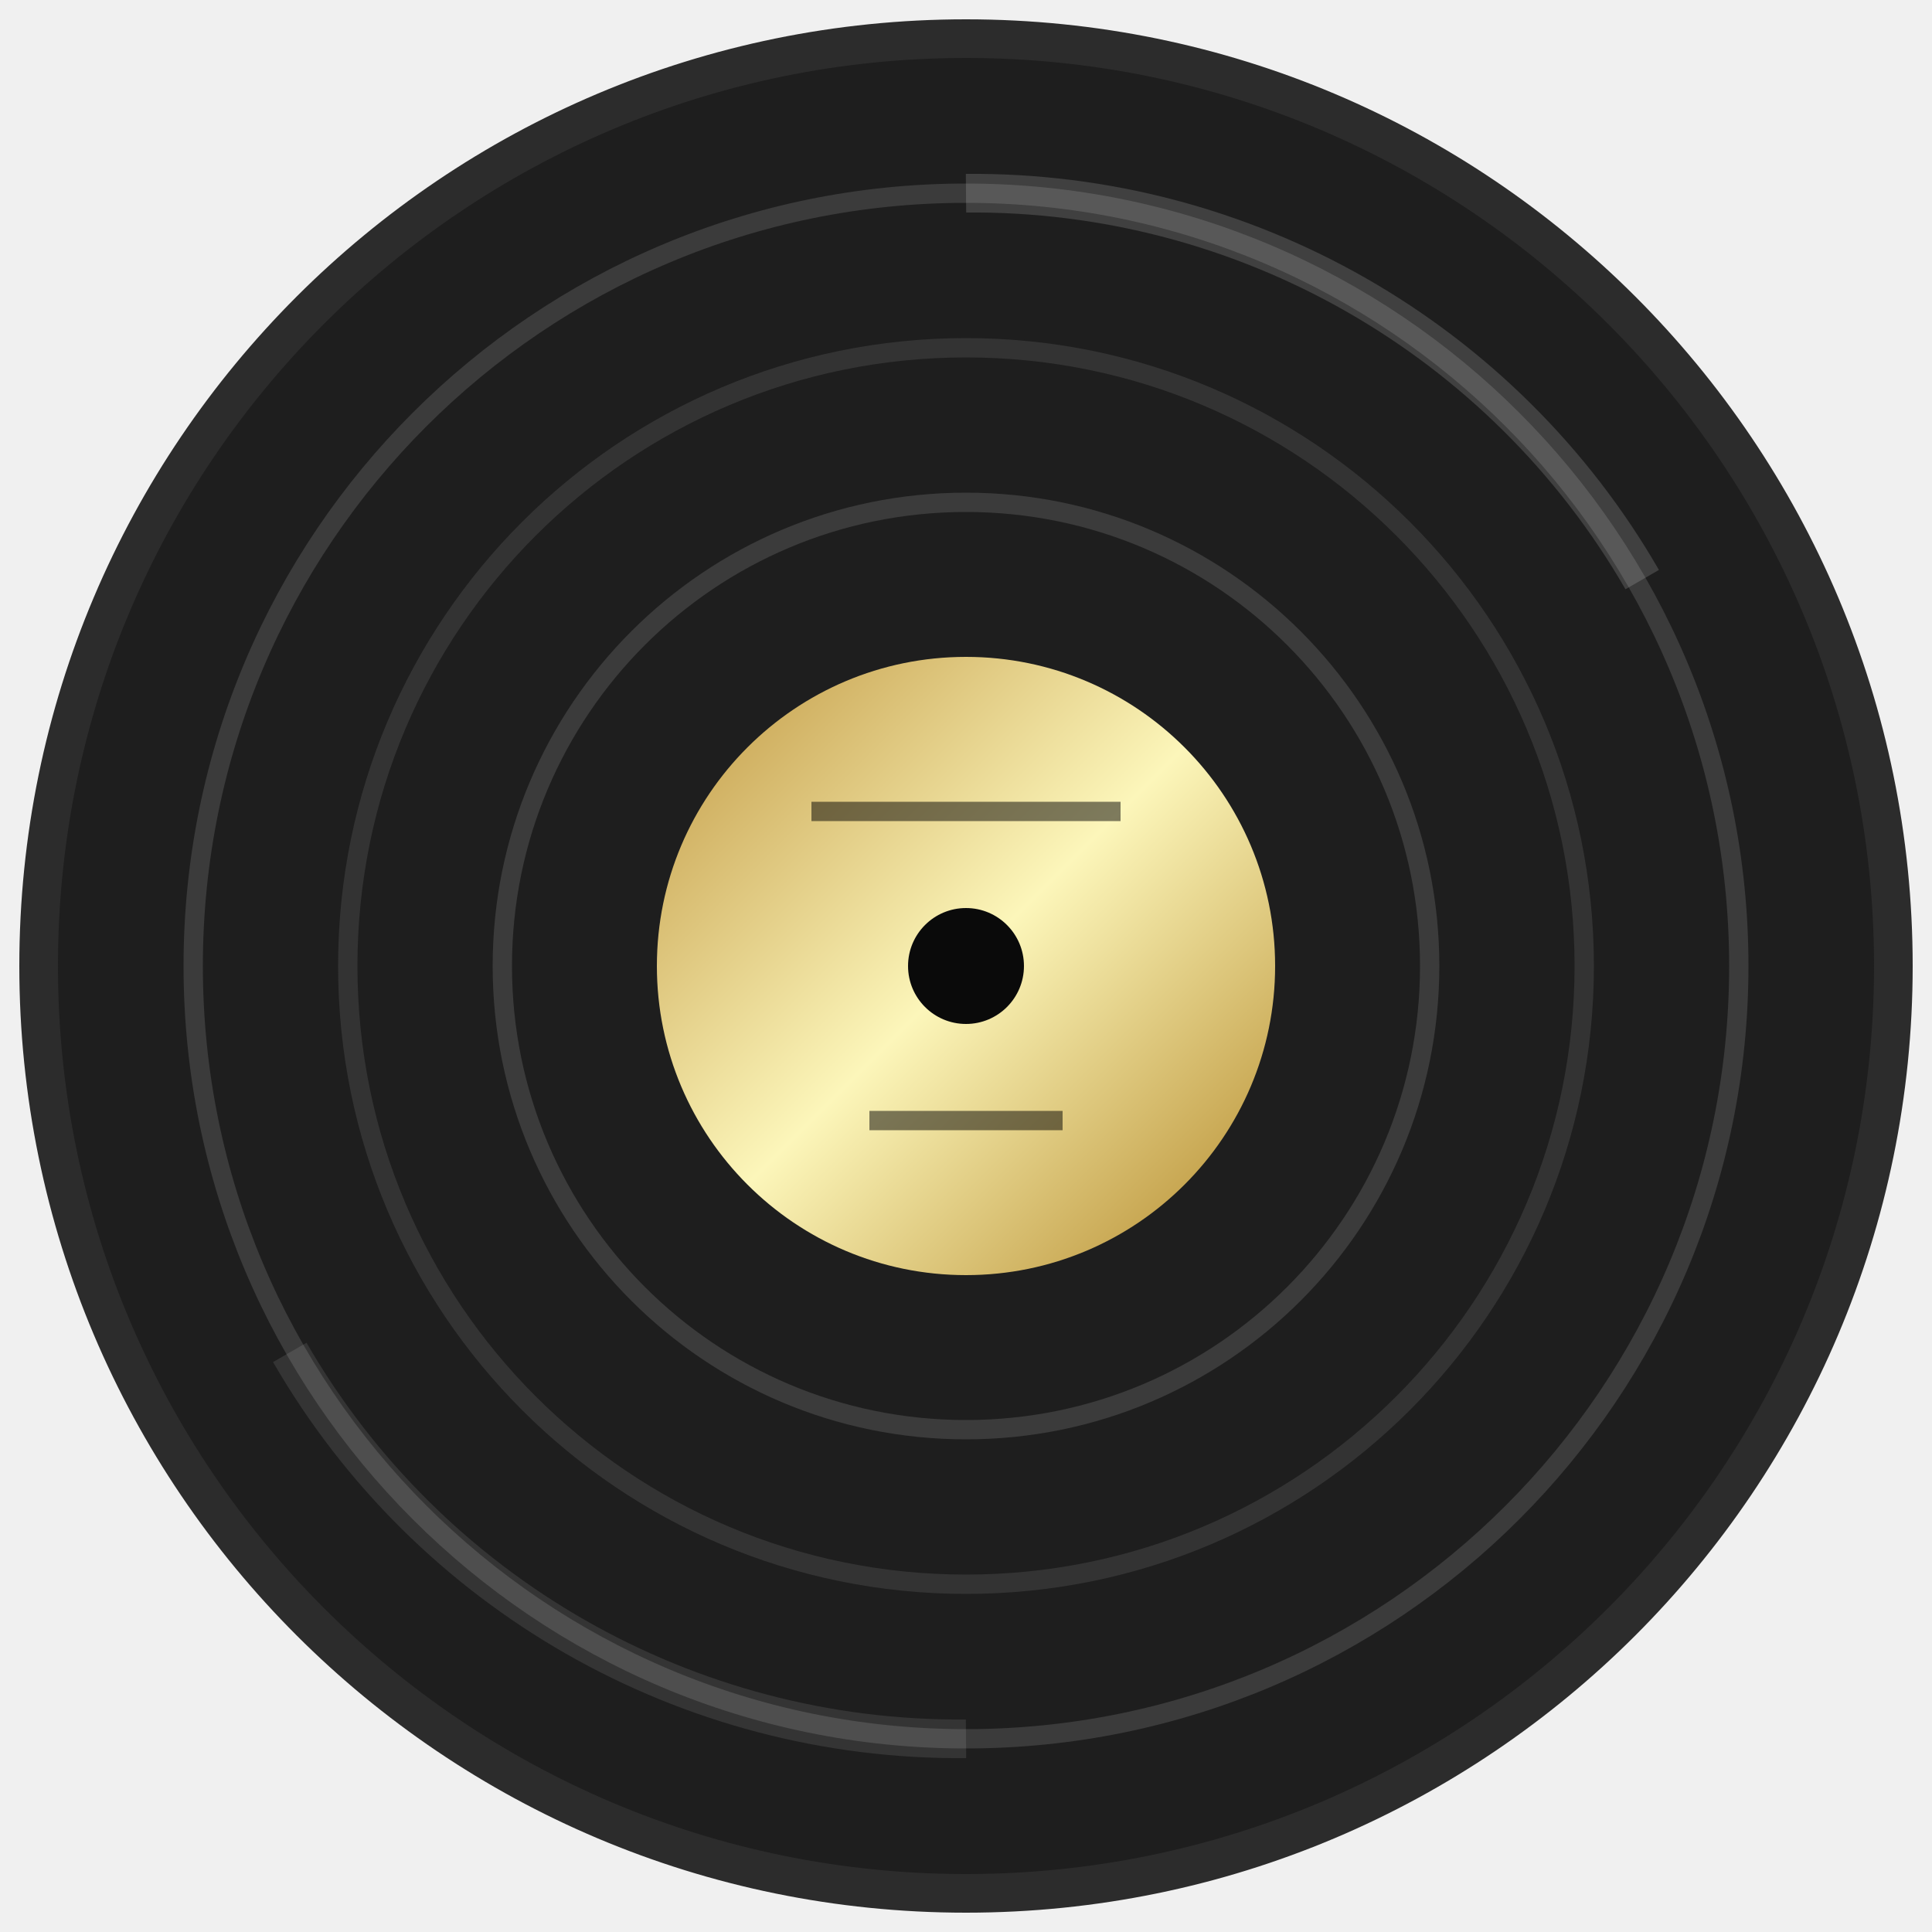
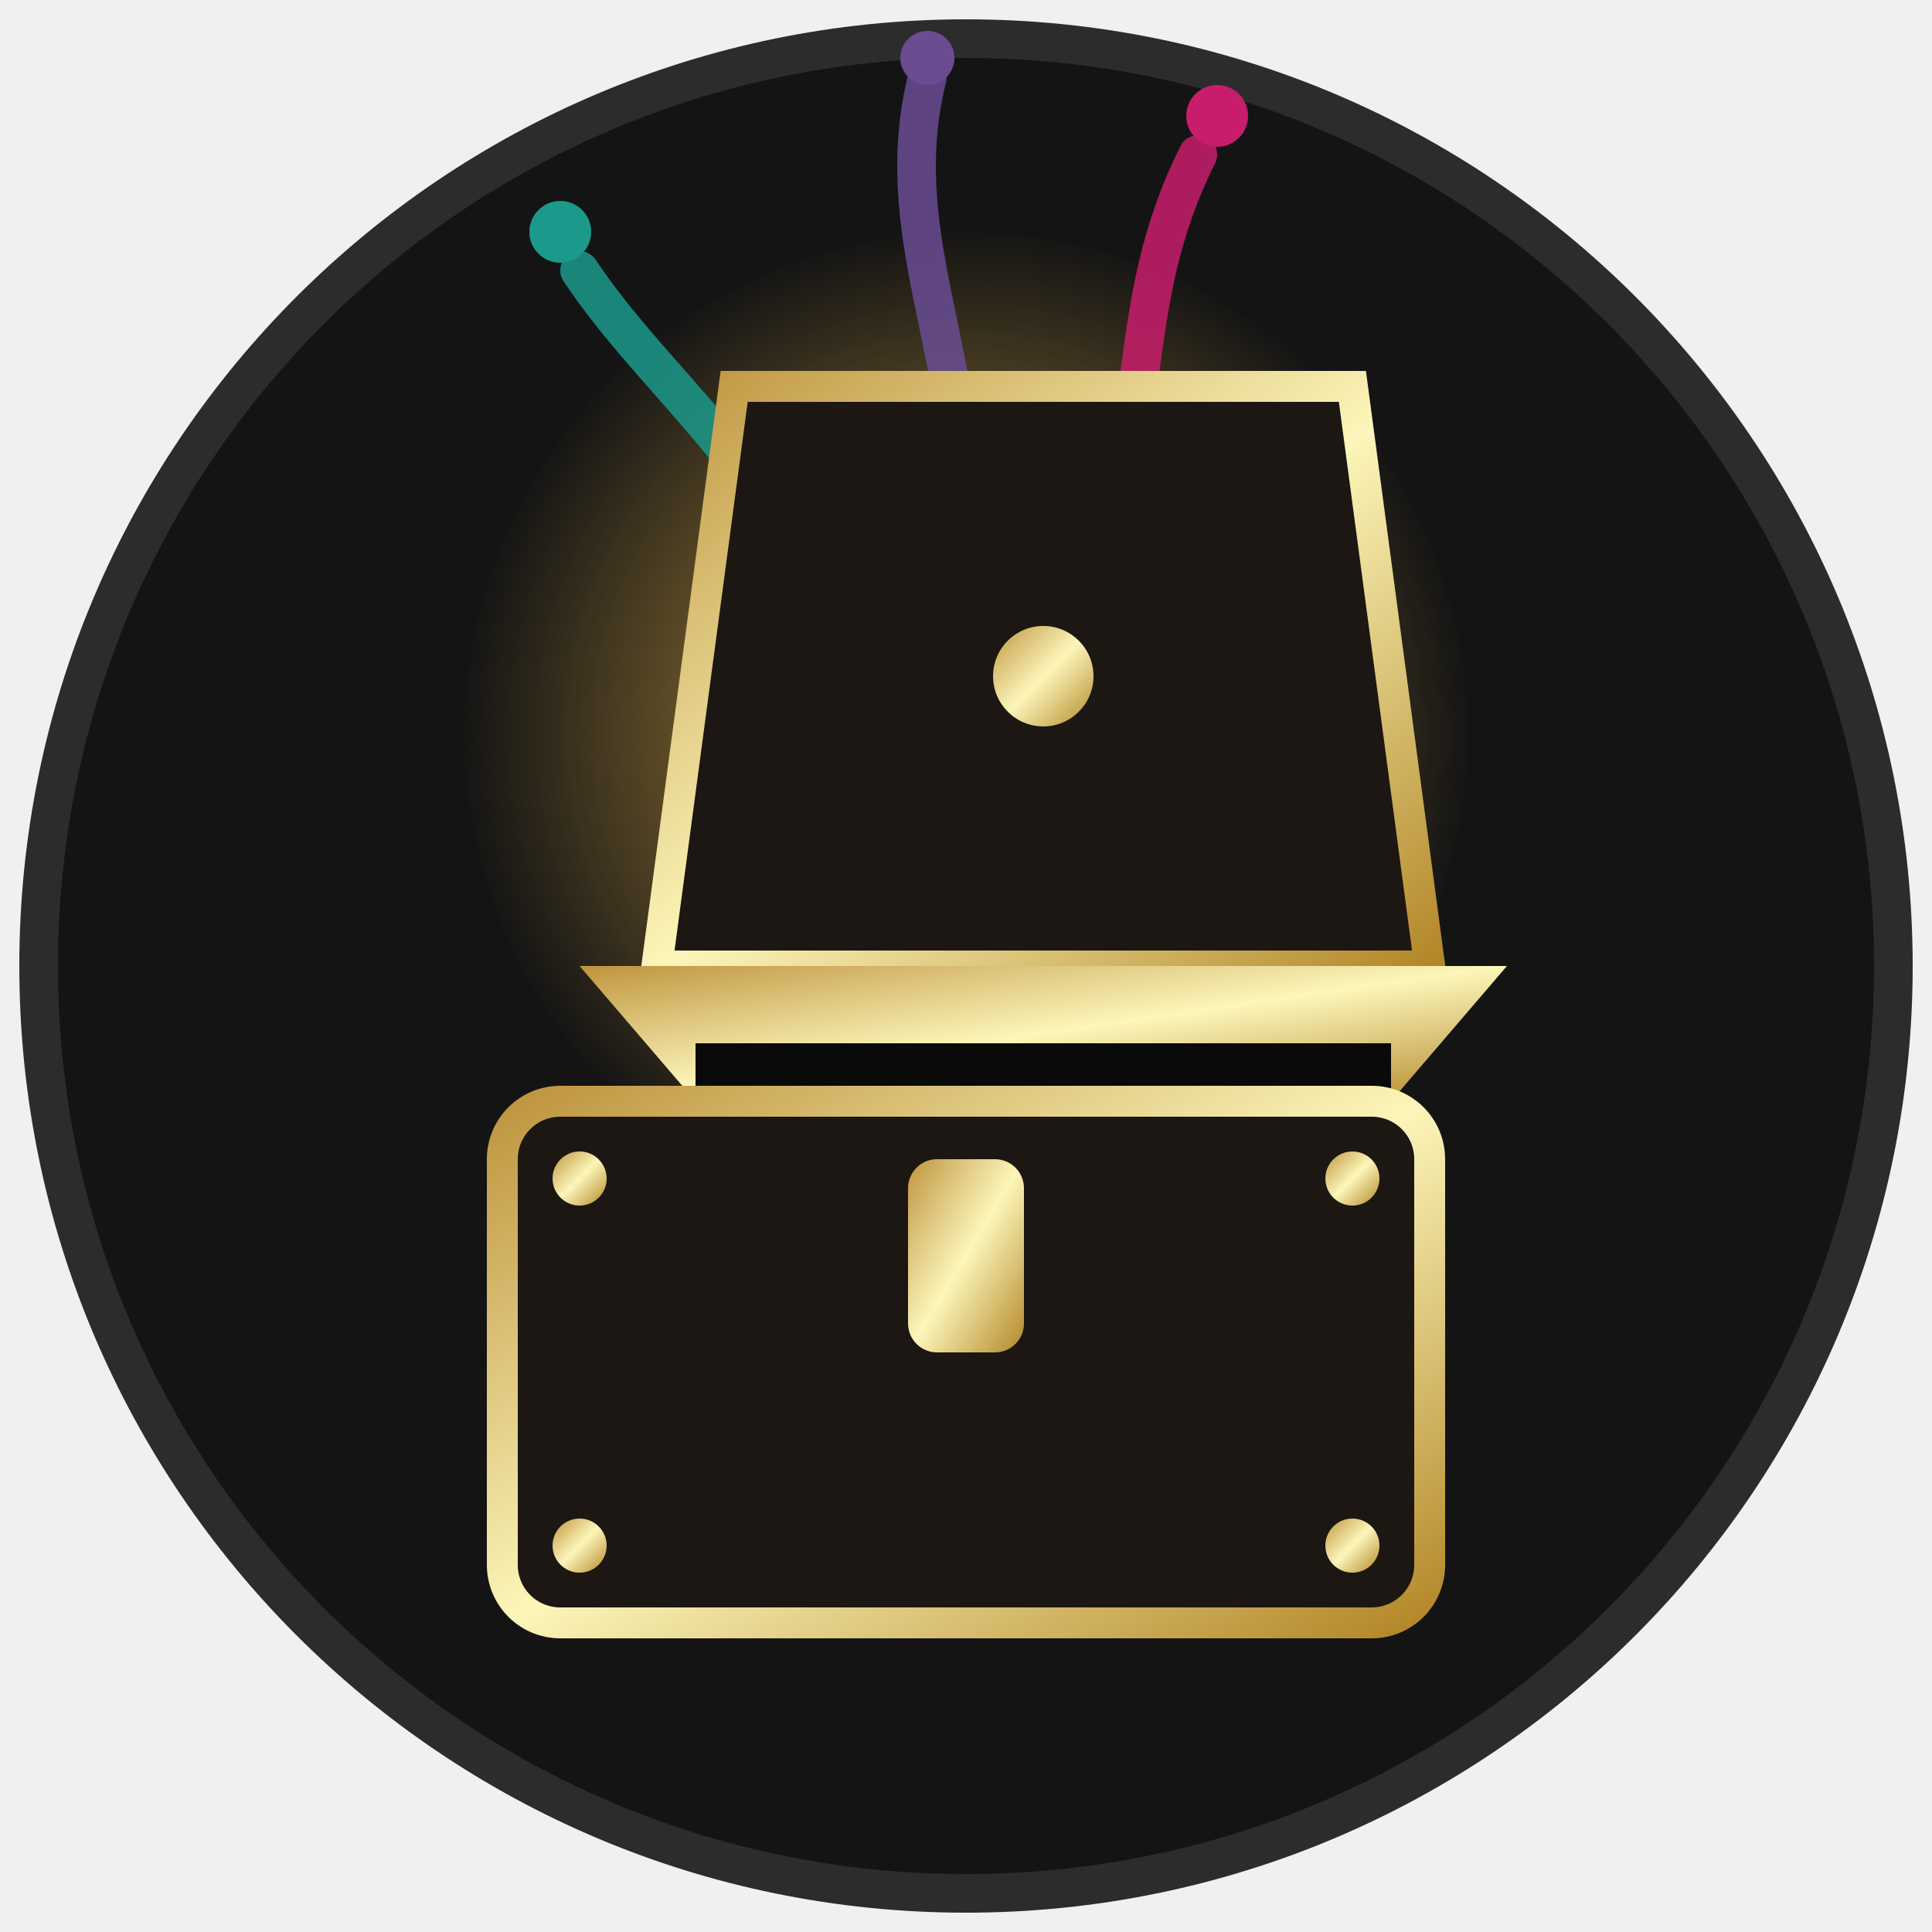
<svg xmlns="http://www.w3.org/2000/svg" viewBox="0 0 100 100">
  <defs>
    <linearGradient id="gold" x1="0%" y1="0%" x2="100%" y2="100%">
      <stop offset="0%" stop-color="#BF953F" />
      <stop offset="50%" stop-color="#FCF6BA" />
      <stop offset="100%" stop-color="#B38728" />
    </linearGradient>
+     <radialGradient id="glow" cx="50%" cy="50%" r="50%">
+       <stop offset="0%" stop-color="#FCF6BA" stop-opacity="0.95" />
+       <stop offset="45%" stop-color="#BF953F" stop-opacity="0.55" />
+       <stop offset="100%" stop-color="#BF953F" stop-opacity="0" />
+     </radialGradient>
  </defs>
-   <circle cx="50" cy="50" r="48" fill="#1e1e1e" stroke="#2c2c2c" stroke-width="2" />
-   <circle cx="50" cy="50" r="40" fill="none" stroke="#666" stroke-width="1" opacity="0.4" />
-   <circle cx="50" cy="50" r="32" fill="none" stroke="#666" stroke-width="1" opacity="0.3" />
-   <circle cx="50" cy="50" r="24" fill="none" stroke="#666" stroke-width="1" opacity="0.4" />
-   <path d="M 50 10 A 40 40 0 0 1 85 30" fill="none" stroke="#fff" stroke-width="2" opacity="0.15" />
-   <path d="M 50 90 A 40 40 0 0 1 15 70" fill="none" stroke="#fff" stroke-width="2" opacity="0.1" />
-   <circle cx="50" cy="50" r="16" fill="url(#gold)" />
-   <line x1="42" y1="42" x2="58" y2="42" stroke="#000" stroke-width="1" opacity="0.5" />
-   <line x1="45" y1="58" x2="55" y2="58" stroke="#000" stroke-width="1" opacity="0.5" />
-   <circle cx="50" cy="50" r="3" fill="#0a0a0a" />
+   <circle cx="50" cy="50" r="48" fill="#141414" stroke="#2c2c2c" stroke-width="2" />
+   <circle cx="50" cy="38" r="26" fill="url(#glow)" />
+   <g stroke-linecap="round" fill="none" opacity="0.85">
+     <path d="M 44 34 C 40 24, 34 20, 30 14" stroke="#1B998B" stroke-width="2" />
+     <path d="M 56 32 C 60 22, 58 16, 62 8" stroke="#C81D6B" stroke-width="2" />
+     <path d="M 50 28 C 50 18, 46 12, 48 4" stroke="#6A4C93" stroke-width="2" />
+   </g>
+   <circle cx="29" cy="12" r="1.6" fill="#1B998B" />
+   <circle cx="63" cy="6" r="1.6" fill="#C81D6B" />
+   <circle cx="48" cy="3" r="1.4" fill="#6A4C93" />
+   <polygon points="34,50 74,50 70,20 38,20" fill="#1c1712" stroke="url(#gold)" stroke-width="1.6" />
+   <line x1="38" y1="30" x2="70" y2="30" stroke="url(#gold)" stroke-width="1" opacity="0.6" />
+   <circle cx="54" cy="35" r="2.6" fill="url(#gold)" />
+   <polygon points="30,50 78,50 72,57 36,57" fill="url(#gold)" />
+   <polygon points="36,57 72,57 72,54 36,54" fill="#0a0a0a" />
+   <rect x="26" y="57" width="48" height="27" rx="3" fill="#1c1712" stroke="url(#gold)" stroke-width="1.6" />
+   <line x1="26" y1="67" x2="74" y2="67" stroke="url(#gold)" stroke-width="1" opacity="0.5" />
+   <line x1="26" y1="76" x2="74" y2="76" stroke="url(#gold)" stroke-width="1" opacity="0.5" />
+   <circle cx="30" cy="61" r="1.4" fill="url(#gold)" />
+   <circle cx="70" cy="61" r="1.4" fill="url(#gold)" />
+   <circle cx="30" cy="80" r="1.4" fill="url(#gold)" />
+   <circle cx="70" cy="80" r="1.4" fill="url(#gold)" />
+   <rect x="47" y="60" width="6" height="10" rx="1.5" fill="url(#gold)" />
</svg>
